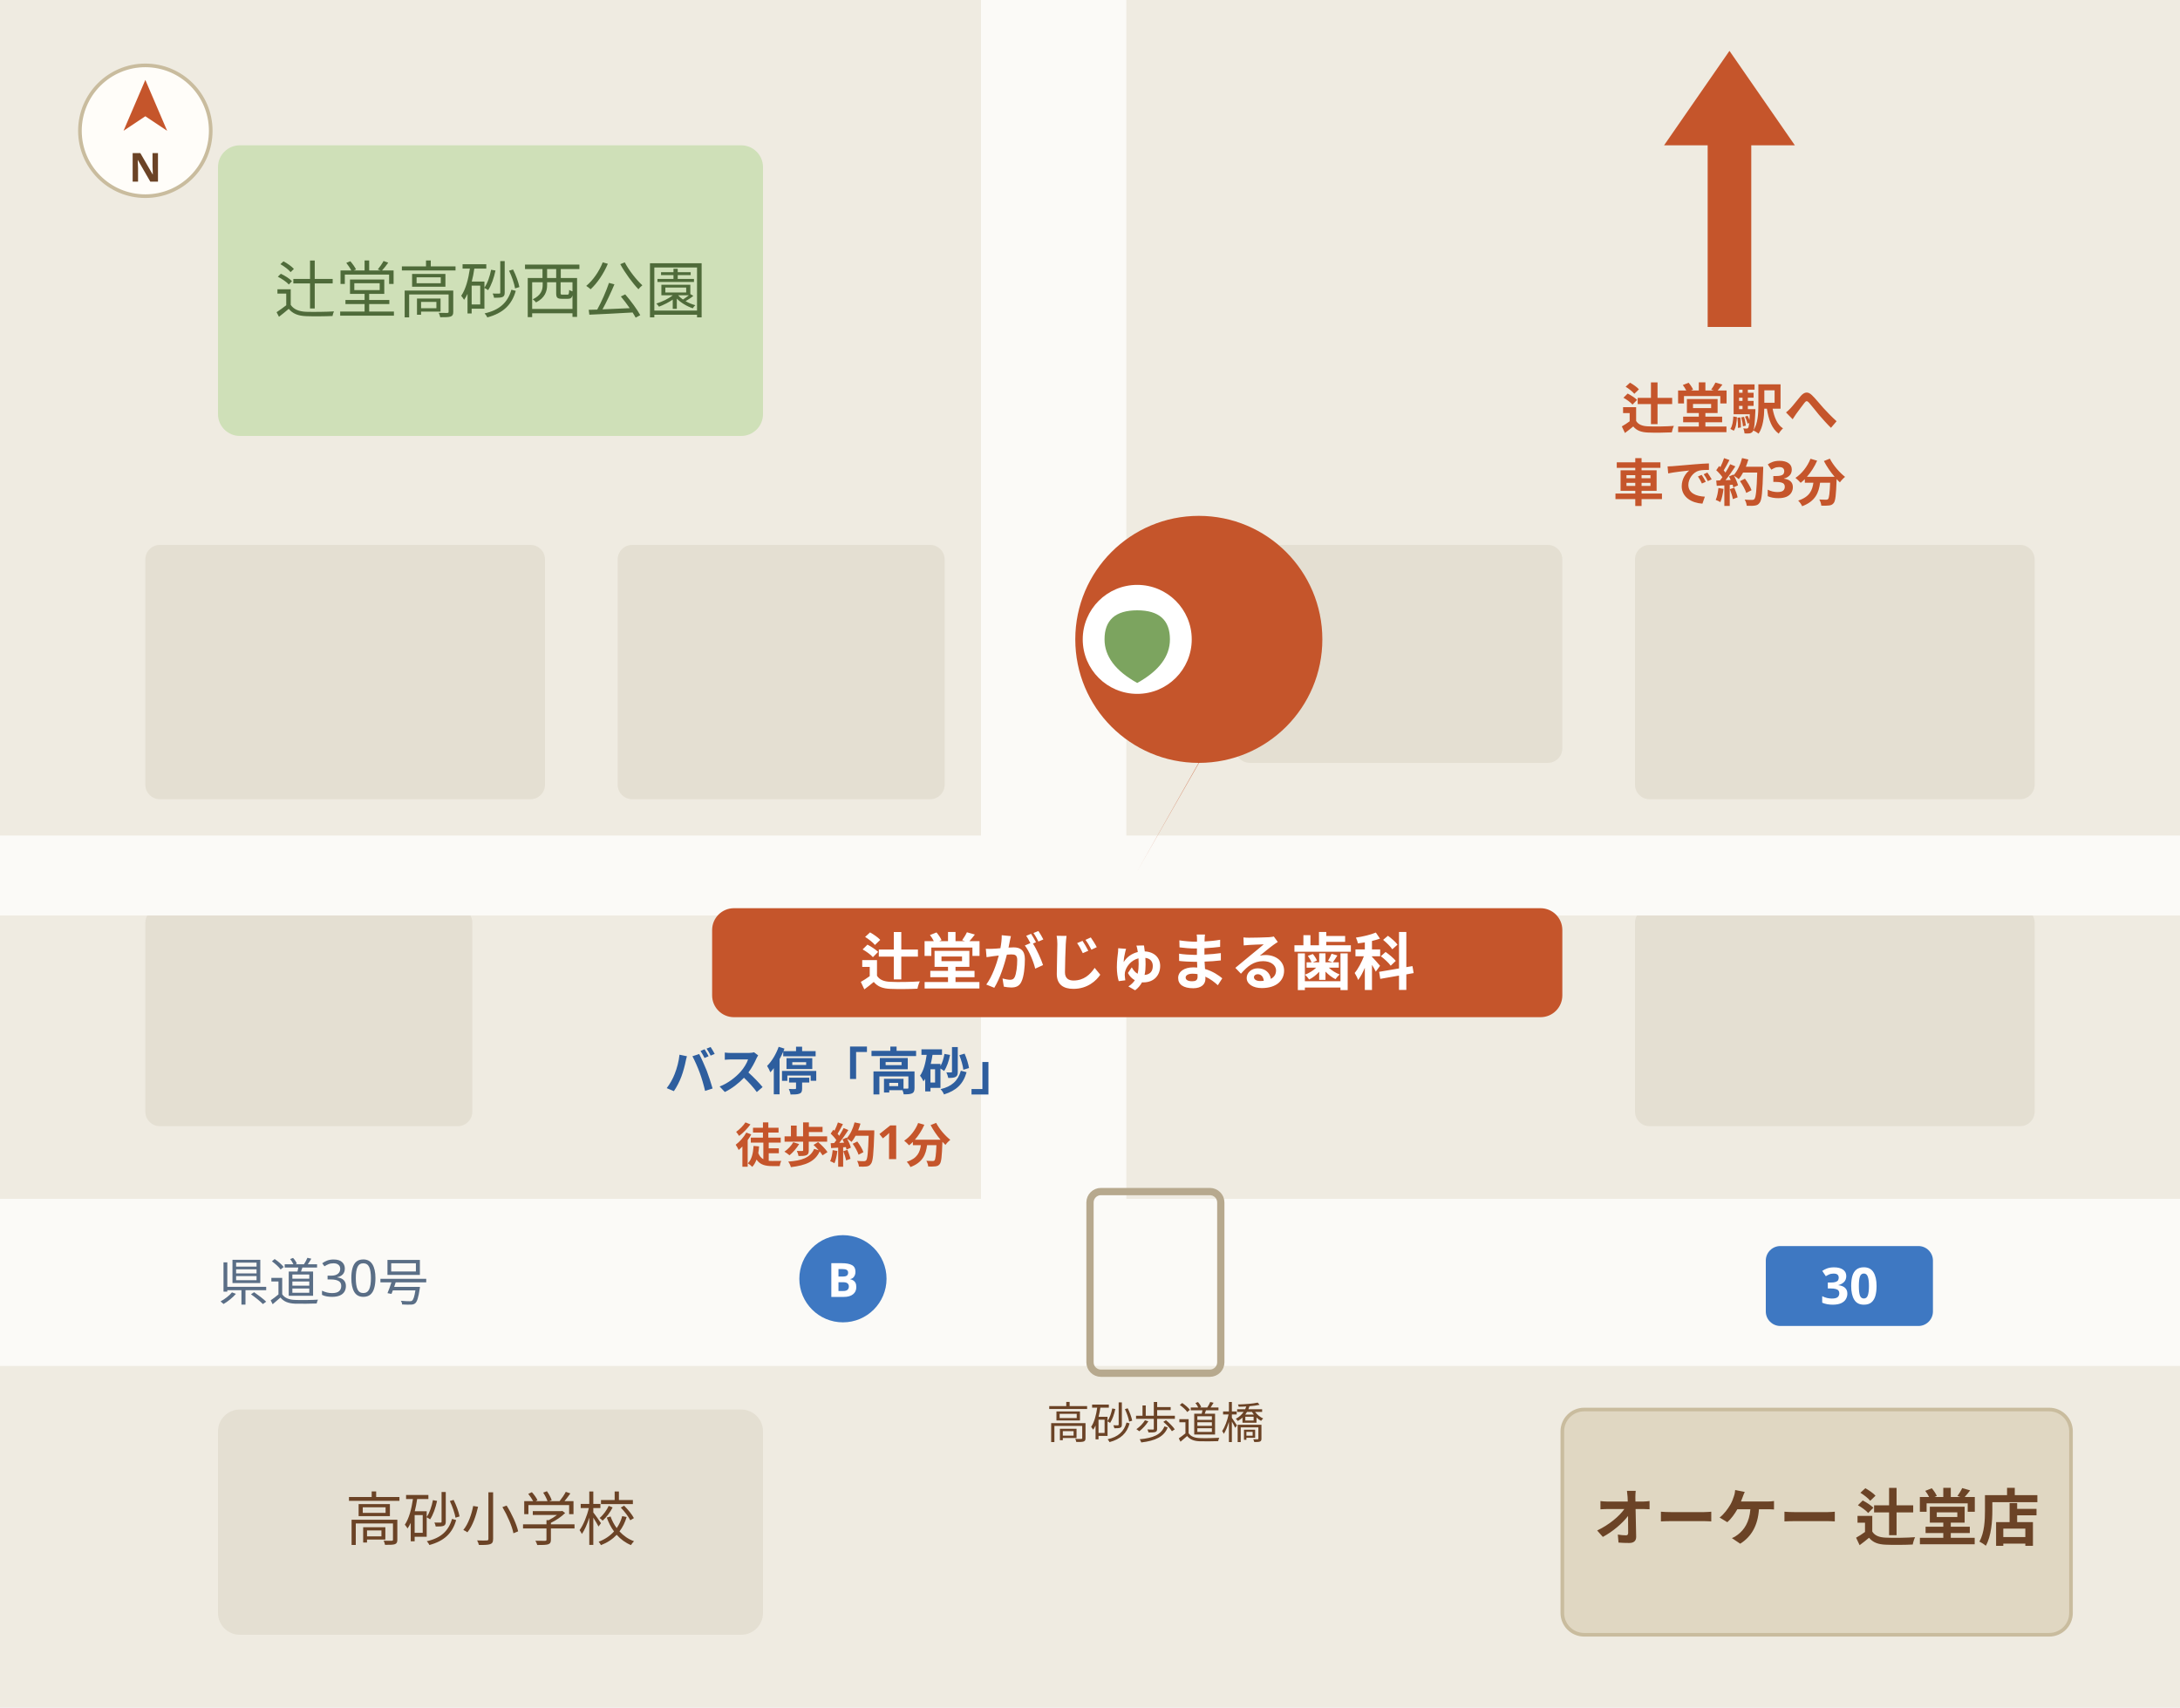
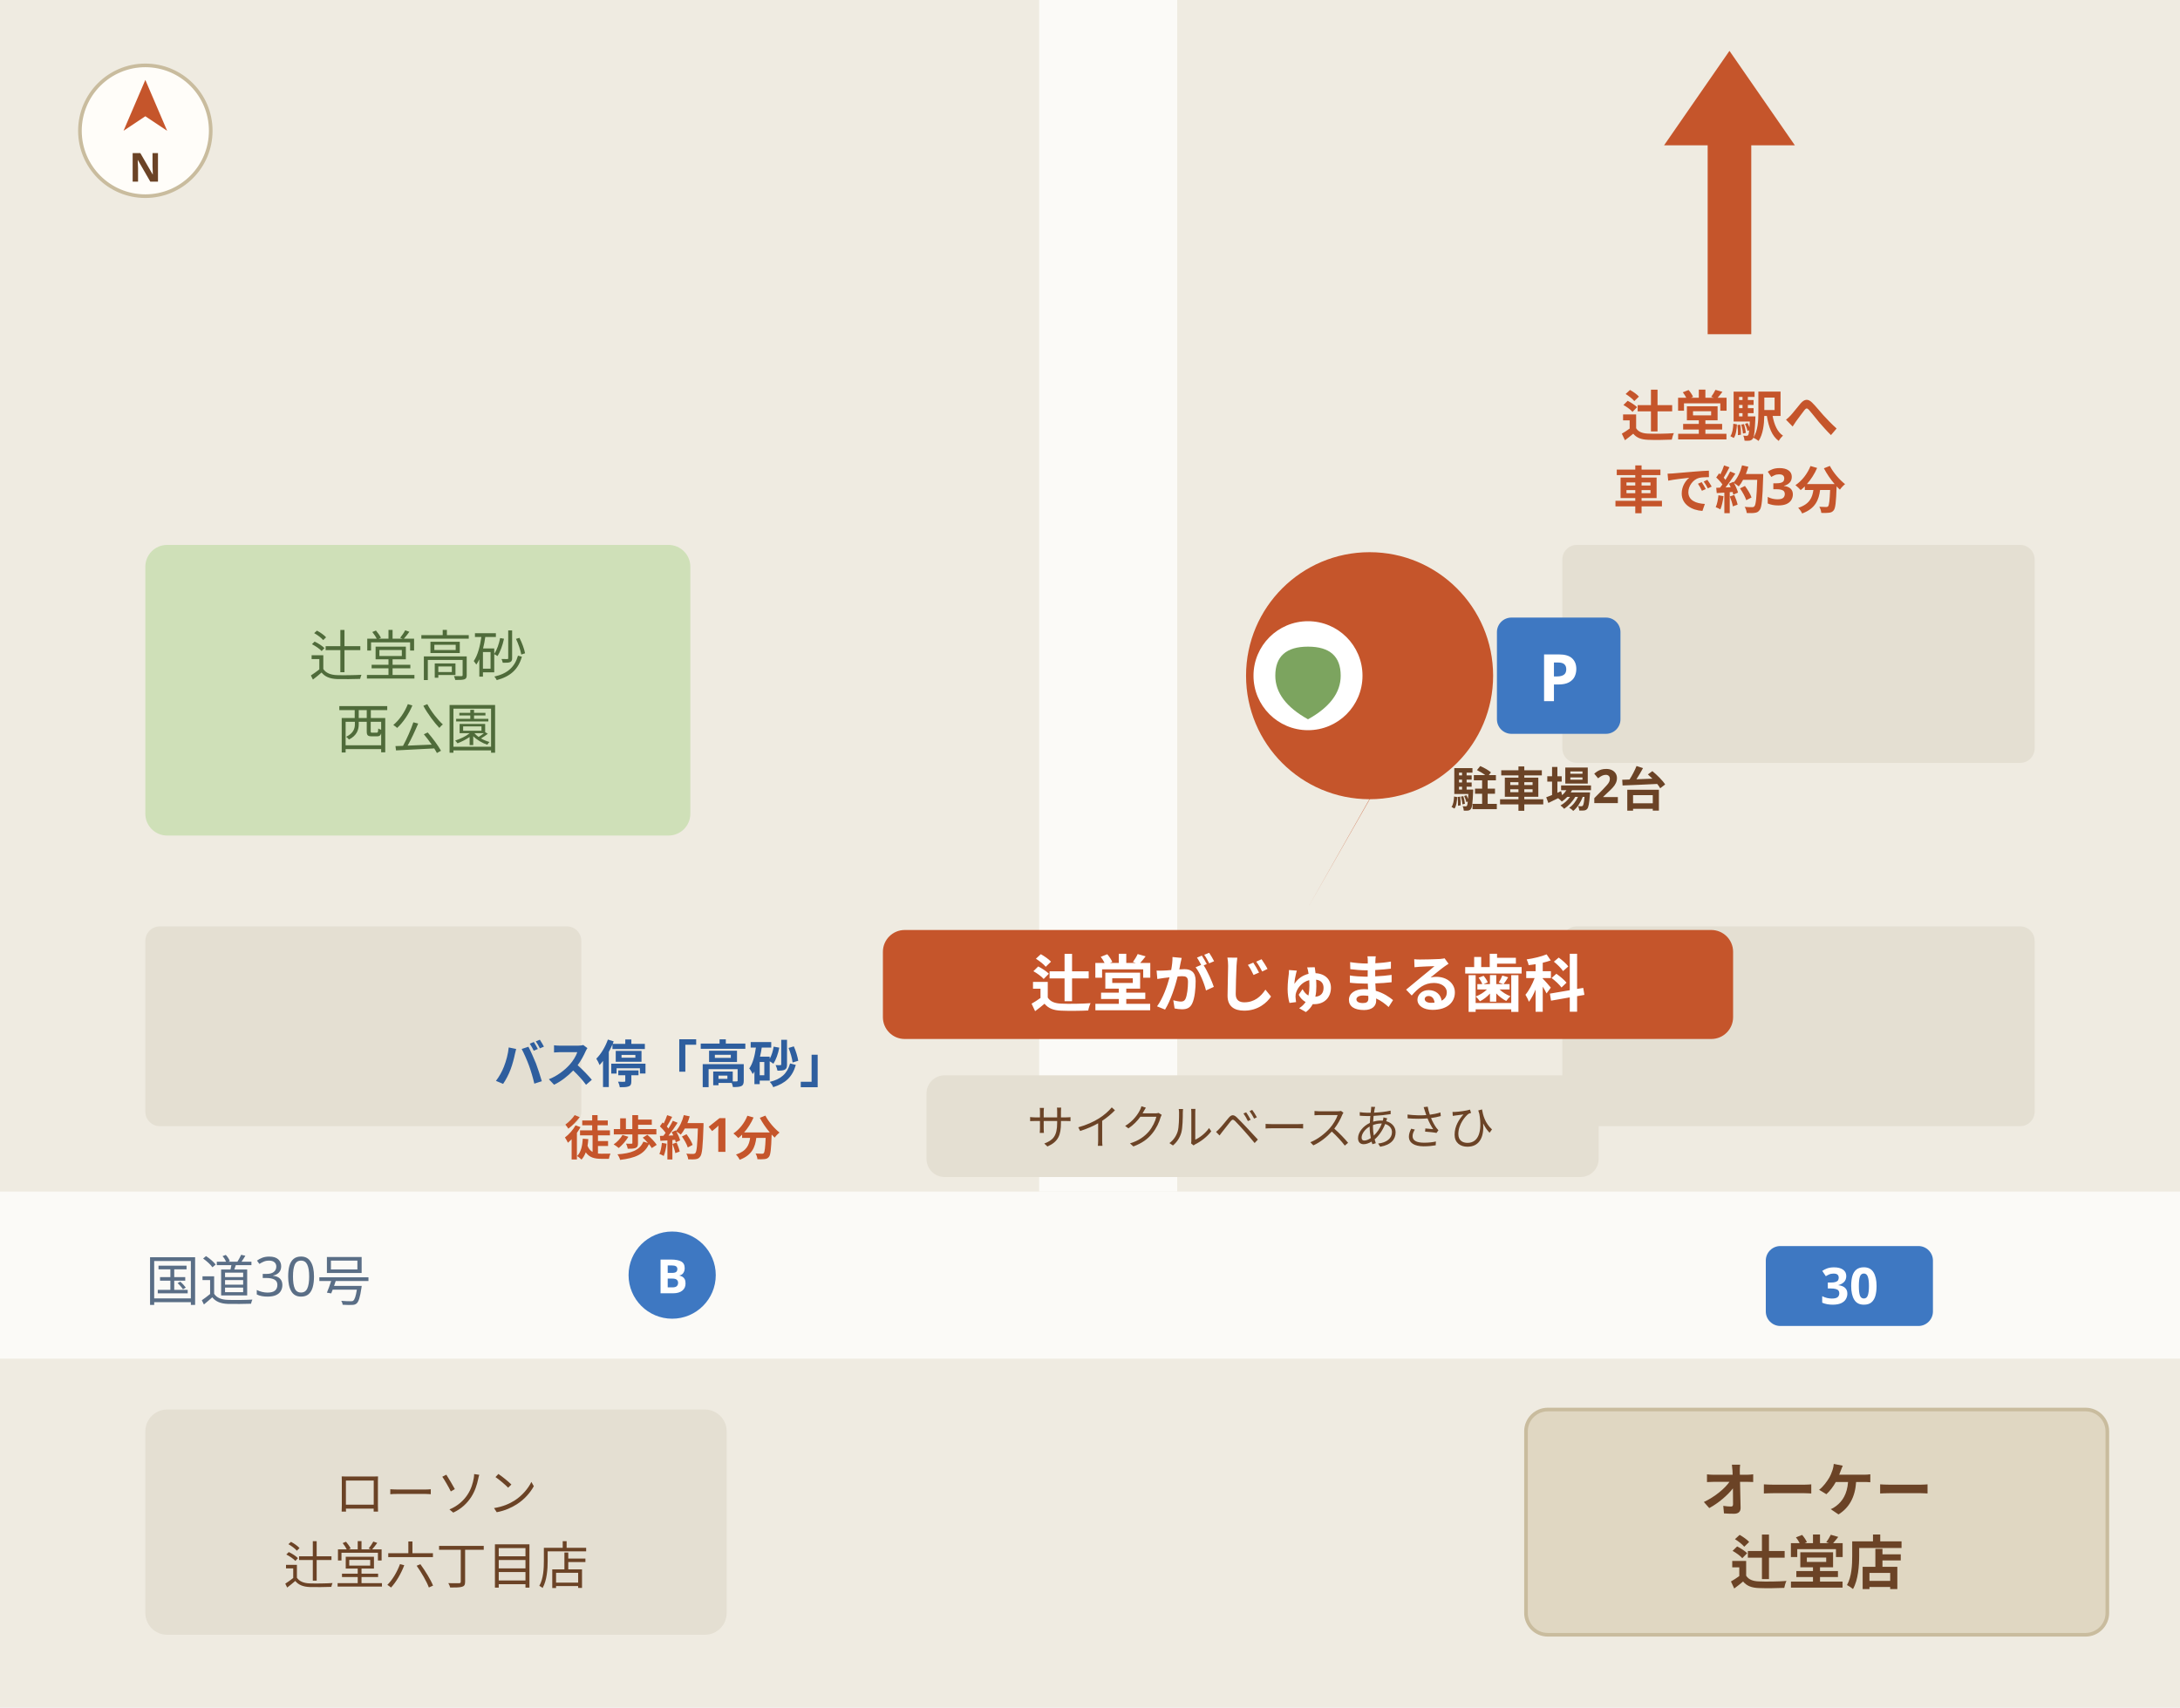
<svg xmlns="http://www.w3.org/2000/svg" viewBox="0 0 600 470" font-family="'Yu Gothic','Meiryo','Noto Sans JP',sans-serif">
  <rect x="0" y="0" width="600" height="470" fill="#EFEBE1" />
  <g fill="#E4DFD2">
-     <rect x="40" y="150" width="110" height="70" rx="4" />
-     <rect x="170" y="150" width="90" height="70" rx="4" />
-     <rect x="340" y="150" width="90" height="60" rx="4" />
-     <rect x="450" y="150" width="110" height="70" rx="4" />
-     <rect x="40" y="250" width="90" height="60" rx="4" />
-     <rect x="450" y="250" width="110" height="60" rx="4" />
+     <rect x="430" y="150" width="130" height="60" rx="4" />
+     <rect x="40" y="255" width="120" height="55" rx="4" />
+     <rect x="430" y="255" width="130" height="55" rx="4" />
  </g>
-   <rect x="60" y="40" width="150" height="80" rx="6" fill="#CFE0B8" />
-   <text x="135" y="86" font-size="17" fill="#4F6B3A" text-anchor="middle">辻堂高砂西公園</text>
-   <rect x="0" y="330" width="600" height="46" fill="#FBFAF7" />
-   <rect x="270" y="0" width="40" height="330" fill="#FBFAF7" />
-   <rect x="0" y="230" width="600" height="22" fill="#FBFAF7" />
+   <rect x="40" y="150" width="150" height="80" rx="6" fill="#CFE0B8" />
+   <text x="115" y="186" font-size="15" fill="#4F6B3A" text-anchor="middle">辻堂高砂</text>
+   <text x="115" y="206" font-size="15" fill="#4F6B3A" text-anchor="middle">西公園</text>
+   <rect x="0" y="328" width="600" height="46" fill="#FBFAF7" />
+   <rect x="286" y="0" width="38" height="328" fill="#FBFAF7" />
  <rect x="486" y="343" width="46" height="22" rx="4" fill="#3E78C2" />
  <text x="509" y="359" font-size="14" font-weight="700" fill="#FFFFFF" text-anchor="middle">30</text>
-   <text x="60" y="358" font-size="14" fill="#5A6E86">県道30号</text>
-   <rect x="300" y="328" width="36" height="50" rx="3" fill="none" stroke="#B7A98E" stroke-width="2" />
-   <text x="318" y="396" font-size="12" fill="#6B4326" text-anchor="middle">高砂歩道橋</text>
-   <circle cx="232" cy="352" r="12" fill="#3E78C2" />
-   <text x="232" y="357" font-size="13" font-weight="700" fill="#FFF" text-anchor="middle">B</text>
-   <text x="232" y="300" font-size="14" font-weight="700" fill="#2E5E9E" text-anchor="middle">バス停「高砂」</text>
-   <text x="232" y="320" font-size="13" font-weight="700" fill="#C5552B" text-anchor="middle">徒歩約1分</text>
-   <rect x="430" y="388" width="140" height="62" rx="6" fill="#E0D7C2" stroke="#C9BC9E" />
-   <text x="500" y="424" font-size="17" font-weight="700" fill="#6B4326" text-anchor="middle">オーケー 辻堂店</text>
-   <rect x="60" y="388" width="150" height="62" rx="6" fill="#E4DFD2" />
-   <text x="135" y="424" font-size="16" fill="#6B4326" text-anchor="middle">高砂小学校</text>
-   <path d="M330 210 a34 34 0 1 0 -0.1 0 l-17 30 z" fill="#C5552B" />
-   <circle cx="313" cy="176" r="15" fill="#FFFFFF" />
-   <path d="M313 168 q9 0 9 8 q0 7 -9 12 q-9 -5 -9 -12 q0 -8 9 -8 z" fill="#7CA45F" />
-   <rect x="196" y="250" width="234" height="30" rx="6" fill="#C5552B" />
-   <text x="313" y="271" font-size="17" font-weight="700" fill="#FFFFFF" text-anchor="middle">辻堂がじゅまる歯科</text>
+   <text x="40" y="358" font-size="15" fill="#5A6E86">国道30号</text>
+   <circle cx="185" cy="351" r="12" fill="#3E78C2" />
+   <text x="185" y="356" font-size="13" font-weight="700" fill="#FFF" text-anchor="middle">B</text>
+   <text x="185" y="298" font-size="14" font-weight="700" fill="#2E5E9E" text-anchor="middle">バス停「高砂」</text>
+   <text x="185" y="318" font-size="13" font-weight="700" fill="#C5552B" text-anchor="middle">徒歩約1分</text>
+   <rect x="420" y="388" width="160" height="62" rx="6" fill="#E0D7C2" stroke="#C9BC9E" />
+   <text x="500" y="416" font-size="16" font-weight="700" fill="#6B4326" text-anchor="middle">オーケー</text>
+   <text x="500" y="436" font-size="16" font-weight="700" fill="#6B4326" text-anchor="middle">辻堂店</text>
+   <rect x="40" y="388" width="160" height="62" rx="6" fill="#E4DFD2" />
+   <text x="120" y="416" font-size="14" fill="#6B4326" text-anchor="middle">ローソン</text>
+   <text x="120" y="436" font-size="14" fill="#6B4326" text-anchor="middle">辻堂六丁目店</text>
+   <rect x="255" y="296" width="185" height="28" rx="5" fill="#E4DFD2" />
+   <text x="347" y="315" font-size="13" fill="#6B4326" text-anchor="middle">サイクルベースあさひ</text>
+   <g transform="translate(47,10)">
+     <path d="M330 210 a34 34 0 1 0 -0.1 0 l-17 30 z" fill="#C5552B" />
+     <circle cx="313" cy="176" r="15" fill="#FFFFFF" />
+     <path d="M313 168 q9 0 9 8 q0 7 -9 12 q-9 -5 -9 -12 q0 -8 9 -8 z" fill="#7CA45F" />
+   </g>
+   <rect x="243" y="256" width="234" height="30" rx="6" fill="#C5552B" />
+   <text x="360" y="277" font-size="17" font-weight="700" fill="#FFFFFF" text-anchor="middle">辻堂がじゅまる歯科</text>
+   <rect x="412" y="170" width="34" height="32" rx="4" fill="#3E78C2" />
+   <text x="429" y="193" font-size="18" font-weight="700" fill="#FFF" text-anchor="middle">P</text>
+   <text x="429" y="222" font-size="13" font-weight="700" fill="#6B4326" text-anchor="middle">駐車場2台</text>
  <g>
-     <path d="M470 90 l0 -50 l-12 0 l18 -26 l18 26 l-12 0 l0 50 z" fill="#C5552B" />
-     <text x="476" y="118" font-size="15" font-weight="700" fill="#C5552B" text-anchor="middle">辻堂駅へ</text>
-     <text x="476" y="138" font-size="14" font-weight="700" fill="#C5552B" text-anchor="middle">車で約3分</text>
+     <path d="M470 92 l0 -52 l-12 0 l18 -26 l18 26 l-12 0 l0 52 z" fill="#C5552B" />
+     <text x="476" y="120" font-size="15" font-weight="700" fill="#C5552B" text-anchor="middle">辻堂駅へ</text>
+     <text x="476" y="140" font-size="14" font-weight="700" fill="#C5552B" text-anchor="middle">車で約3分</text>
  </g>
  <circle cx="40" cy="36" r="18" fill="#FFFDF9" stroke="#C9BC9E" />
  <path d="M40 22 l6 14 l-6 -4 l-6 4 z" fill="#C5552B" />
  <text x="40" y="50" font-size="11" font-weight="700" fill="#6B4326" text-anchor="middle">N</text>
</svg>
